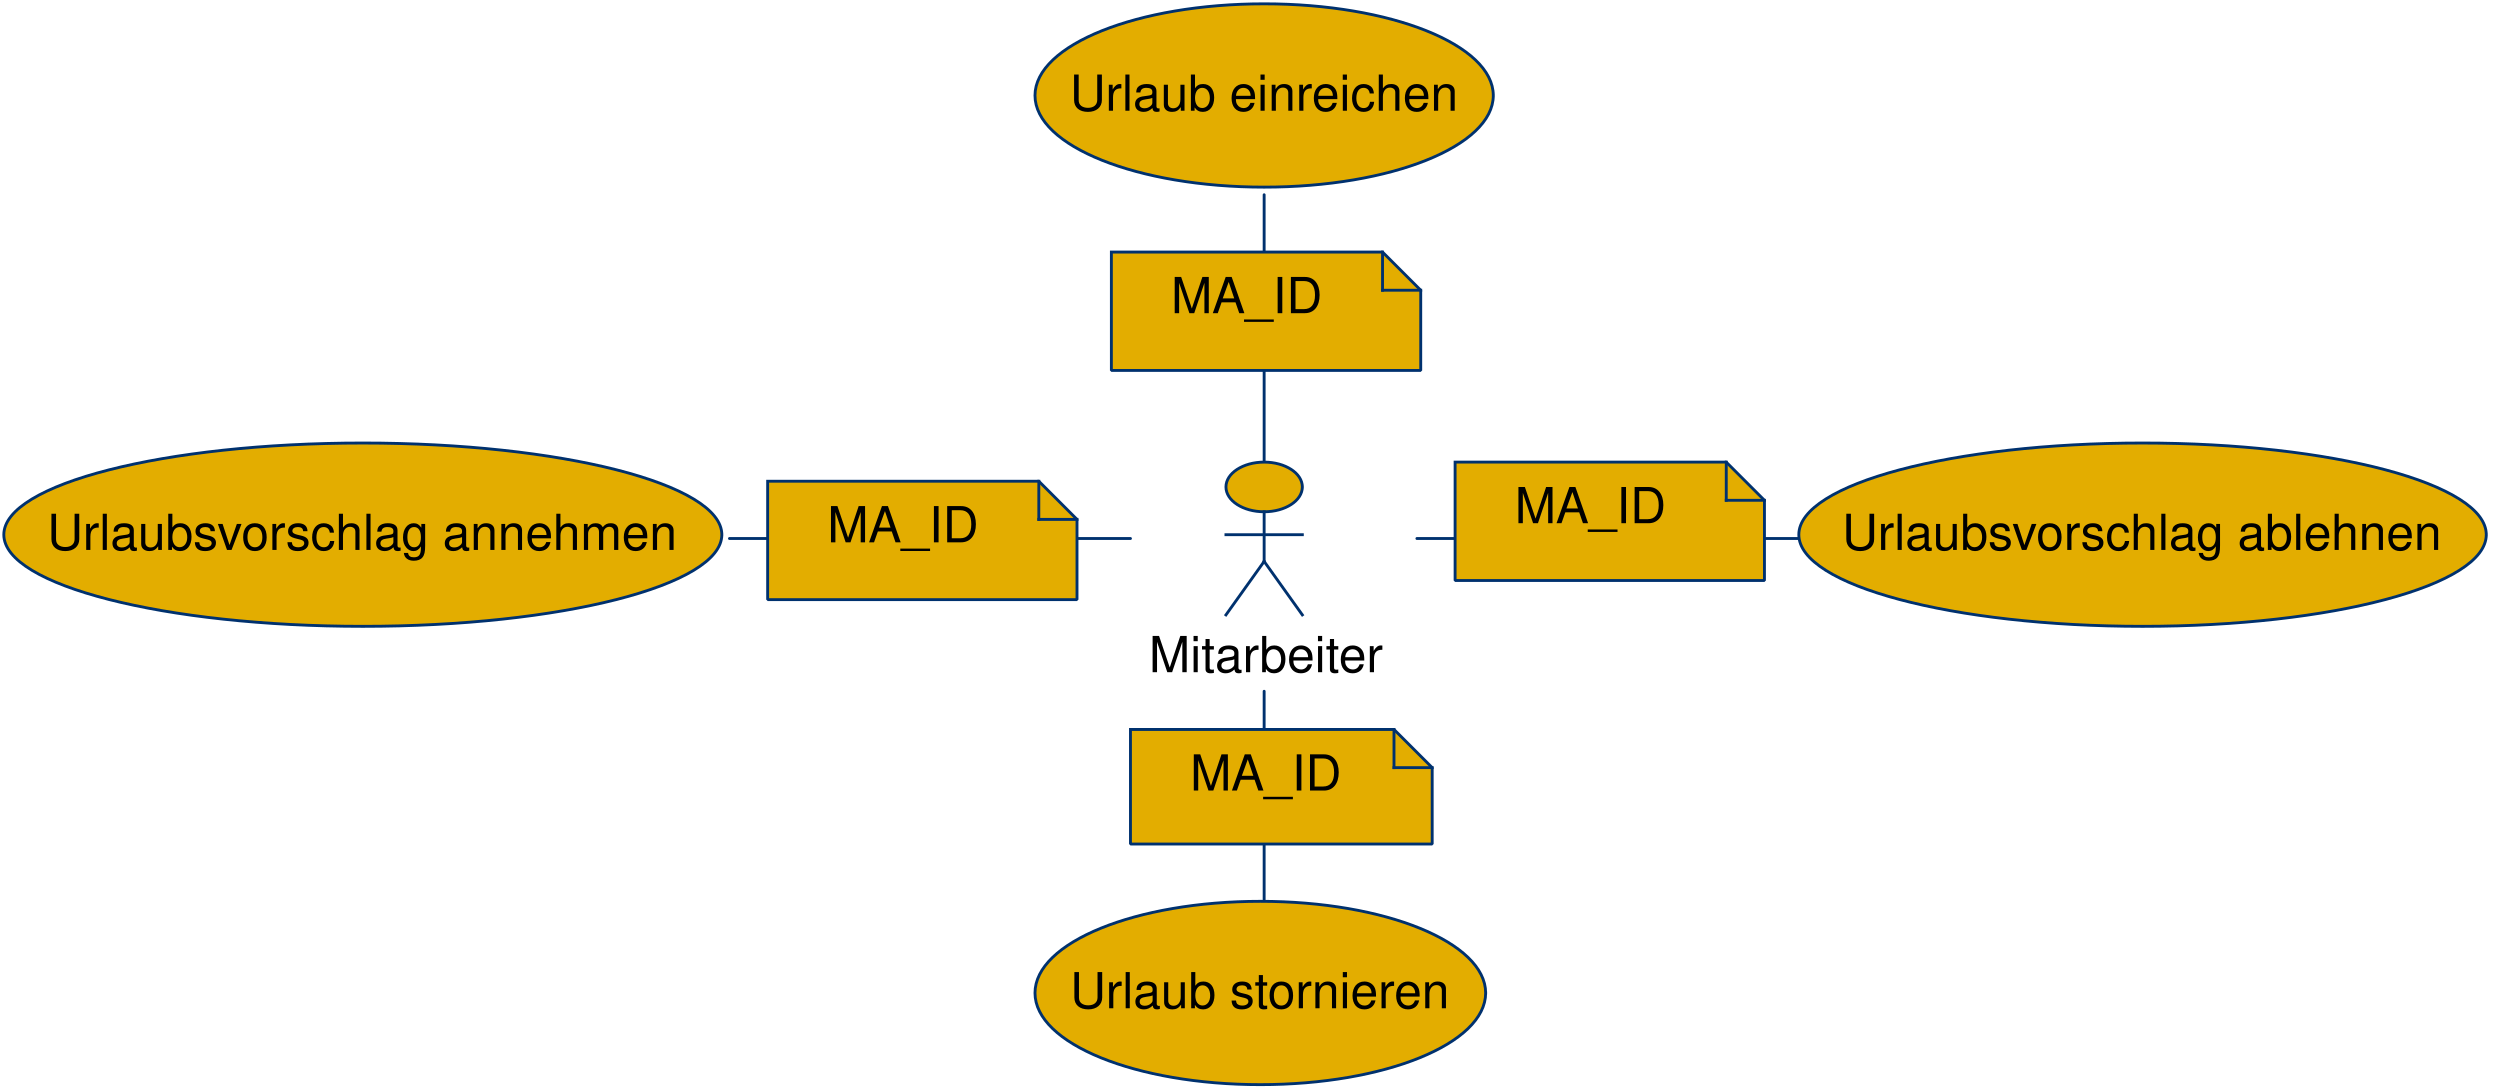
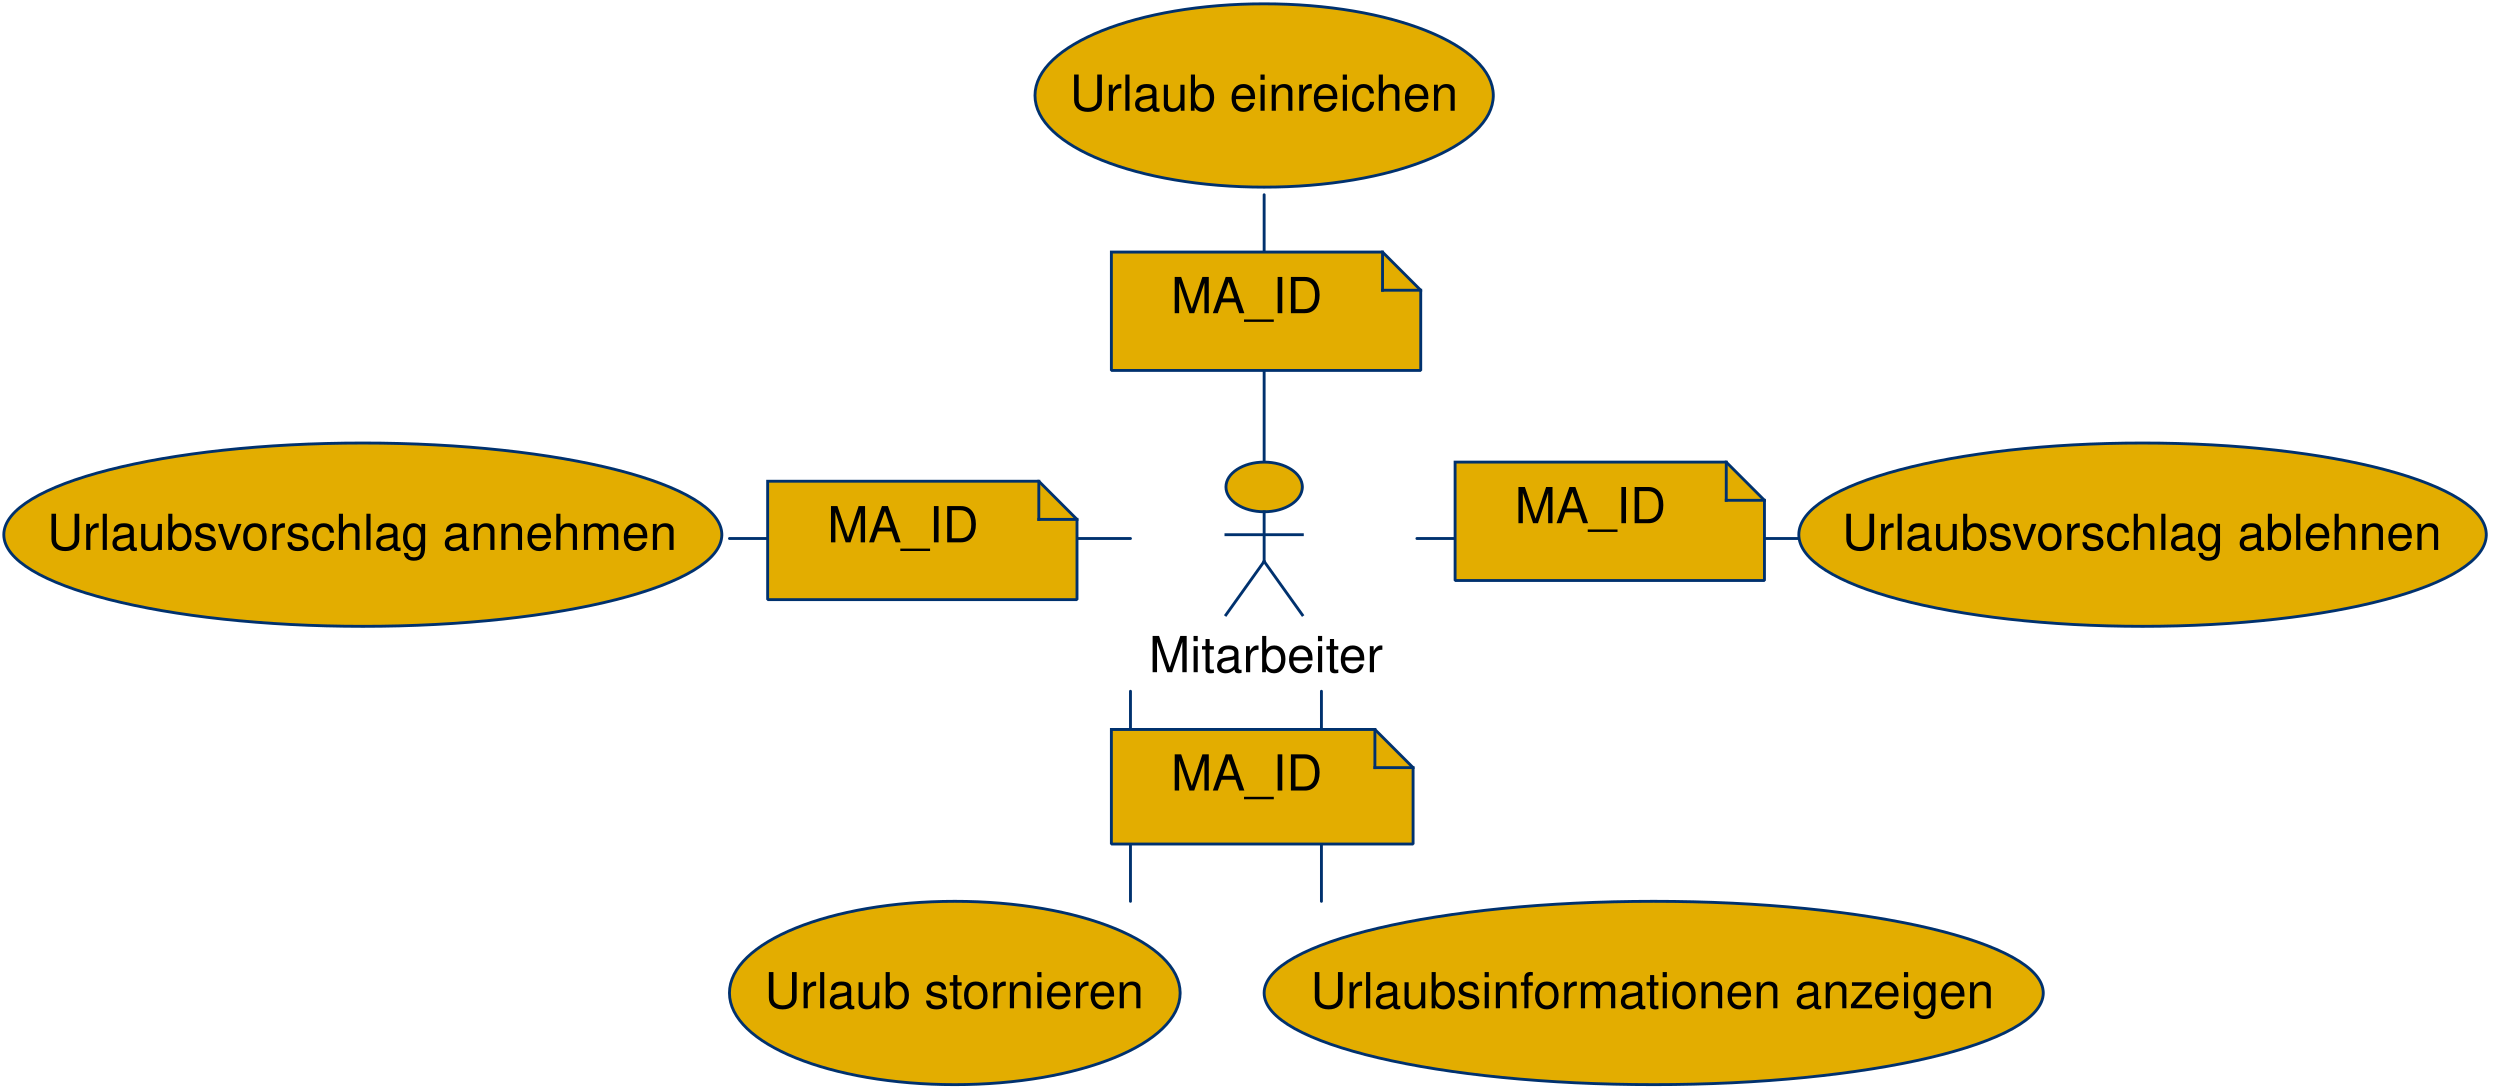
<svg xmlns="http://www.w3.org/2000/svg" width="229.306mm" height="99.836mm" viewBox="0 0 650 283" version="1.2" baseProfile="tiny">
  <defs>
</defs>
  <g fill="none" stroke="black" stroke-width="1" fill-rule="evenodd" stroke-linecap="square" stroke-linejoin="bevel">
    <g fill="none" stroke="#000000" stroke-opacity="1" stroke-width="1" stroke-linecap="square" stroke-linejoin="bevel" transform="matrix(1,0,0,1,0,0)" font-family=".Helvetica Neue DeskInterface" font-size="13" font-weight="400" font-style="normal">
</g>
    <g fill="none" stroke="#000000" stroke-opacity="1" stroke-width="1" stroke-linecap="square" stroke-linejoin="bevel" transform="matrix(1,0,0,1,0,0)" font-family=".Helvetica Neue DeskInterface" font-size="13" font-weight="400" font-style="normal">
</g>
    <g fill="none" stroke="#000000" stroke-opacity="1" stroke-width="1" stroke-linecap="square" stroke-linejoin="bevel" transform="matrix(0.992982,0,0,0.992982,800.344,467.695)" font-family=".Helvetica Neue DeskInterface" font-size="13" font-weight="400" font-style="normal">
</g>
    <g fill="none" stroke="#000000" stroke-opacity="1" stroke-width="1" stroke-linecap="square" stroke-linejoin="bevel" transform="matrix(0.992982,0,0,0.992982,800.344,467.695)" font-family=".Helvetica Neue DeskInterface" font-size="13" font-weight="400" font-style="normal">
</g>
    <g fill="none" stroke="#000000" stroke-opacity="1" stroke-width="1" stroke-linecap="square" stroke-linejoin="bevel" transform="matrix(0.992982,0,0,0.992982,800.344,467.695)" font-family=".Helvetica Neue DeskInterface" font-size="13" font-weight="400" font-style="normal">
</g>
    <g fill="none" stroke="#00316e" stroke-opacity="1" stroke-width="1" stroke-linecap="round" stroke-linejoin="round" transform="matrix(0.992982,0,0,0.992982,800.344,467.695)" font-family=".Helvetica Neue DeskInterface" font-size="13" font-weight="400" font-style="normal">
      <path vector-effect="non-scaling-stroke" fill-rule="evenodd" d="M-475,-350 L-475,-420" />
    </g>
    <g fill="none" stroke="#000000" stroke-opacity="1" stroke-width="1" stroke-linecap="square" stroke-linejoin="bevel" transform="matrix(0.992982,0,0,0.992982,800.344,467.695)" font-family=".Helvetica Neue DeskInterface" font-size="13" font-weight="400" font-style="normal">
</g>
    <g fill="none" stroke="#000000" stroke-opacity="1" stroke-width="1" stroke-linecap="square" stroke-linejoin="bevel" transform="matrix(0.992982,0,0,0.992982,800.344,467.695)" font-family=".Helvetica Neue DeskInterface" font-size="13" font-weight="400" font-style="normal">
</g>
    <g fill="none" stroke="#000000" stroke-opacity="1" stroke-width="1" stroke-linecap="square" stroke-linejoin="bevel" transform="matrix(0.992982,0,0,0.992982,800.344,467.695)" font-family=".Helvetica Neue DeskInterface" font-size="13" font-weight="400" font-style="normal">
</g>
    <g fill="none" stroke="#000000" stroke-opacity="1" stroke-width="1" stroke-linecap="square" stroke-linejoin="bevel" transform="matrix(0.992982,0,0,0.992982,800.344,467.695)" font-family=".Helvetica Neue DeskInterface" font-size="13" font-weight="400" font-style="normal">
</g>
    <g fill="none" stroke="#00316e" stroke-opacity="1" stroke-width="1" stroke-linecap="round" stroke-linejoin="round" transform="matrix(0.992982,0,0,0.992982,800.344,467.695)" font-family=".Helvetica Neue DeskInterface" font-size="13" font-weight="400" font-style="normal">
-       <path vector-effect="non-scaling-stroke" fill-rule="evenodd" d="M-475,-290 L-475,-235" />
+       <path vector-effect="non-scaling-stroke" fill-rule="evenodd" d="M-510,-290 L-510,-235" />
    </g>
    <g fill="none" stroke="#000000" stroke-opacity="1" stroke-width="1" stroke-linecap="square" stroke-linejoin="bevel" transform="matrix(0.992982,0,0,0.992982,800.344,467.695)" font-family=".Helvetica Neue DeskInterface" font-size="13" font-weight="400" font-style="normal">
</g>
    <g fill="none" stroke="#000000" stroke-opacity="1" stroke-width="1" stroke-linecap="square" stroke-linejoin="bevel" transform="matrix(0.992982,0,0,0.992982,800.344,467.695)" font-family=".Helvetica Neue DeskInterface" font-size="13" font-weight="400" font-style="normal">
</g>
    <g fill="none" stroke="#000000" stroke-opacity="1" stroke-width="1" stroke-linecap="square" stroke-linejoin="bevel" transform="matrix(0.992982,0,0,0.992982,800.344,467.695)" font-family=".Helvetica Neue DeskInterface" font-size="13" font-weight="400" font-style="normal">
</g>
    <g fill="none" stroke="#000000" stroke-opacity="1" stroke-width="1" stroke-linecap="square" stroke-linejoin="bevel" transform="matrix(0.992982,0,0,0.992982,800.344,467.695)" font-family=".Helvetica Neue DeskInterface" font-size="13" font-weight="400" font-style="normal">
</g>
    <g fill="none" stroke="#00316e" stroke-opacity="1" stroke-width="1" stroke-linecap="round" stroke-linejoin="round" transform="matrix(0.992982,0,0,0.992982,800.344,467.695)" font-family=".Helvetica Neue DeskInterface" font-size="13" font-weight="400" font-style="normal">
      <path vector-effect="non-scaling-stroke" fill-rule="evenodd" d="M-510,-330 L-615,-330" />
    </g>
    <g fill="none" stroke="#000000" stroke-opacity="1" stroke-width="1" stroke-linecap="square" stroke-linejoin="bevel" transform="matrix(0.992982,0,0,0.992982,800.344,467.695)" font-family=".Helvetica Neue DeskInterface" font-size="13" font-weight="400" font-style="normal">
</g>
    <g fill="none" stroke="#000000" stroke-opacity="1" stroke-width="1" stroke-linecap="square" stroke-linejoin="bevel" transform="matrix(0.992982,0,0,0.992982,800.344,467.695)" font-family=".Helvetica Neue DeskInterface" font-size="13" font-weight="400" font-style="normal">
</g>
    <g fill="none" stroke="#000000" stroke-opacity="1" stroke-width="1" stroke-linecap="square" stroke-linejoin="bevel" transform="matrix(0.992982,0,0,0.992982,800.344,467.695)" font-family=".Helvetica Neue DeskInterface" font-size="13" font-weight="400" font-style="normal">
</g>
    <g fill="none" stroke="#000000" stroke-opacity="1" stroke-width="1" stroke-linecap="square" stroke-linejoin="bevel" transform="matrix(0.992982,0,0,0.992982,800.344,467.695)" font-family=".Helvetica Neue DeskInterface" font-size="13" font-weight="400" font-style="normal">
</g>
    <g fill="none" stroke="#00316e" stroke-opacity="1" stroke-width="1" stroke-linecap="round" stroke-linejoin="round" transform="matrix(0.992982,0,0,0.992982,800.344,467.695)" font-family=".Helvetica Neue DeskInterface" font-size="13" font-weight="400" font-style="normal">
      <path vector-effect="non-scaling-stroke" fill-rule="evenodd" d="M-435,-330 L-335,-330" />
+     </g>
+     <g fill="none" stroke="#000000" stroke-opacity="1" stroke-width="1" stroke-linecap="square" stroke-linejoin="bevel" transform="matrix(0.992982,0,0,0.992982,800.344,467.695)" font-family=".Helvetica Neue DeskInterface" font-size="13" font-weight="400" font-style="normal">
+ </g>
+     <g fill="none" stroke="#000000" stroke-opacity="1" stroke-width="1" stroke-linecap="square" stroke-linejoin="bevel" transform="matrix(0.992982,0,0,0.992982,328.677,234.344)" font-family=".Helvetica Neue DeskInterface" font-size="13" font-weight="400" font-style="normal">
+ </g>
+     <g fill="#e3ad00" fill-opacity="1" stroke="#00316e" stroke-opacity="1" stroke-width="1" stroke-linecap="square" stroke-linejoin="bevel" transform="matrix(0.992982,0,0,0.992982,328.677,234.344)" font-family="Helvetica" font-size="13" font-weight="400" font-style="normal">
+       <path vector-effect="non-scaling-stroke" fill-rule="evenodd" d="M204,24 C204,37.255 158.333,48 102,48 C45.667,48 0,37.255 0,24 C0,10.745 45.667,0 102,0 C158.333,0 204,10.745 204,24 " />
+     </g>
+     <g fill="#e3ad00" fill-opacity="1" stroke="#000000" stroke-opacity="1" stroke-width="1" stroke-linecap="square" stroke-linejoin="bevel" transform="matrix(0.992982,0,0,0.992982,328.677,234.344)" font-family="Helvetica" font-size="13" font-weight="400" font-style="normal">
+       <text fill="#000000" fill-opacity="1" stroke="none" xml:space="preserve" x="12.156" y="28" font-family="Helvetica" font-size="13" font-weight="400" font-style="normal">Urlaubsinformationen anzeigen</text>
+     </g>
+     <g fill="none" stroke="#000000" stroke-opacity="1" stroke-width="1" stroke-linecap="square" stroke-linejoin="bevel" transform="matrix(0.992982,0,0,0.992982,328.677,234.344)" font-family=".Helvetica Neue DeskInterface" font-size="13" font-weight="400" font-style="normal">
+ </g>
+     <g fill="none" stroke="#000000" stroke-opacity="1" stroke-width="1" stroke-linecap="square" stroke-linejoin="bevel" transform="matrix(0.992982,0,0,0.992982,800.344,467.695)" font-family=".Helvetica Neue DeskInterface" font-size="13" font-weight="400" font-style="normal">
+ </g>
+     <g fill="none" stroke="#000000" stroke-opacity="1" stroke-width="1" stroke-linecap="square" stroke-linejoin="bevel" transform="matrix(0.992982,0,0,0.992982,800.344,467.695)" font-family=".Helvetica Neue DeskInterface" font-size="13" font-weight="400" font-style="normal">
+ </g>
+     <g fill="none" stroke="#000000" stroke-opacity="1" stroke-width="1" stroke-linecap="square" stroke-linejoin="bevel" transform="matrix(0.992982,0,0,0.992982,800.344,467.695)" font-family=".Helvetica Neue DeskInterface" font-size="13" font-weight="400" font-style="normal">
+ </g>
+     <g fill="none" stroke="#00316e" stroke-opacity="1" stroke-width="1" stroke-linecap="round" stroke-linejoin="round" transform="matrix(0.992982,0,0,0.992982,800.344,467.695)" font-family=".Helvetica Neue DeskInterface" font-size="13" font-weight="400" font-style="normal">
+       <path vector-effect="non-scaling-stroke" fill-rule="evenodd" d="M-460,-290 L-460,-235" />
    </g>
    <g fill="none" stroke="#000000" stroke-opacity="1" stroke-width="1" stroke-linecap="square" stroke-linejoin="bevel" transform="matrix(0.992982,0,0,0.992982,800.344,467.695)" font-family=".Helvetica Neue DeskInterface" font-size="13" font-weight="400" font-style="normal">
</g>
    <g fill="none" stroke="#000000" stroke-opacity="1" stroke-width="1" stroke-linecap="square" stroke-linejoin="bevel" transform="matrix(0.992982,0,0,0.992982,293.923,120.151)" font-family=".Helvetica Neue DeskInterface" font-size="13" font-weight="400" font-style="normal">
</g>
    <g fill="#e3ad00" fill-opacity="1" stroke="#00316e" stroke-opacity="1" stroke-width="1" stroke-linecap="square" stroke-linejoin="bevel" transform="matrix(0.992982,0,0,0.992982,293.923,120.151)" font-family="Helvetica" font-size="13" font-weight="400" font-style="normal">
      <path vector-effect="non-scaling-stroke" fill-rule="evenodd" d="M45,6.5 C45,10.09 40.523,13 35,13 C29.477,13 25,10.09 25,6.5 C25,2.91 29.477,0 35,0 C40.523,0 45,2.91 45,6.5 " />
      <polyline fill="none" vector-effect="non-scaling-stroke" points="35,13 35,26 " />
      <polyline fill="none" vector-effect="non-scaling-stroke" points="35,26 25,40 " />
      <polyline fill="none" vector-effect="non-scaling-stroke" points="35,26 45,40 " />
      <polyline fill="none" vector-effect="non-scaling-stroke" points="25,19 45,19 " />
    </g>
    <g fill="#e3ad00" fill-opacity="1" stroke="#000000" stroke-opacity="1" stroke-width="1" stroke-linecap="square" stroke-linejoin="bevel" transform="matrix(0.992982,0,0,0.992982,293.923,120.151)" font-family="Helvetica" font-size="13" font-weight="400" font-style="normal">
</g>
    <g fill="#e3ad00" fill-opacity="1" stroke="#000000" stroke-opacity="1" stroke-width="1" stroke-linecap="square" stroke-linejoin="bevel" transform="matrix(0.992982,0,0,0.992982,293.923,120.151)" font-family="Helvetica" font-size="13" font-weight="400" font-style="normal">
      <text fill="#000000" fill-opacity="1" stroke="none" xml:space="preserve" x="4.828" y="55" font-family="Helvetica" font-size="13" font-weight="400" font-style="normal">Mitarbeiter</text>
    </g>
    <g fill="#e3ad00" fill-opacity="1" stroke="#000000" stroke-opacity="1" stroke-width="1" stroke-linecap="square" stroke-linejoin="bevel" transform="matrix(0.992982,0,0,0.992982,293.923,120.151)" font-family="Helvetica" font-size="13" font-weight="400" font-style="normal">
</g>
    <g fill="#e3ad00" fill-opacity="1" stroke="#000000" stroke-opacity="1" stroke-width="1" stroke-linecap="square" stroke-linejoin="bevel" transform="matrix(1,0,0,1,0,0)" font-family="Helvetica" font-size="13" font-weight="400" font-style="normal">
</g>
    <g fill="#e3ad00" fill-opacity="1" stroke="#000000" stroke-opacity="1" stroke-width="1" stroke-linecap="square" stroke-linejoin="bevel" transform="matrix(0.992982,0,0,0.992982,293.923,120.151)" font-family="Helvetica" font-size="13" font-weight="400" font-style="normal">
</g>
    <g fill="none" stroke="#000000" stroke-opacity="1" stroke-width="1" stroke-linecap="square" stroke-linejoin="bevel" transform="matrix(0.992982,0,0,0.992982,293.923,120.151)" font-family=".Helvetica Neue DeskInterface" font-size="13" font-weight="400" font-style="normal">
</g>
    <g fill="none" stroke="#000000" stroke-opacity="1" stroke-width="1" stroke-linecap="square" stroke-linejoin="bevel" transform="matrix(0.992982,0,0,0.992982,269.098,0.992982)" font-family=".Helvetica Neue DeskInterface" font-size="13" font-weight="400" font-style="normal">
</g>
    <g fill="#e3ad00" fill-opacity="1" stroke="#00316e" stroke-opacity="1" stroke-width="1" stroke-linecap="square" stroke-linejoin="bevel" transform="matrix(0.992982,0,0,0.992982,269.098,0.992982)" font-family="Helvetica" font-size="13" font-weight="400" font-style="normal">
      <path vector-effect="non-scaling-stroke" fill-rule="evenodd" d="M120,24 C120,37.255 93.137,48 60,48 C26.863,48 0,37.255 0,24 C0,10.745 26.863,0 60,0 C93.137,0 120,10.745 120,24 " />
    </g>
    <g fill="#e3ad00" fill-opacity="1" stroke="#000000" stroke-opacity="1" stroke-width="1" stroke-linecap="square" stroke-linejoin="bevel" transform="matrix(0.992982,0,0,0.992982,269.098,0.992982)" font-family="Helvetica" font-size="13" font-weight="400" font-style="normal">
      <text fill="#000000" fill-opacity="1" stroke="none" xml:space="preserve" x="9.125" y="28" font-family="Helvetica" font-size="13" font-weight="400" font-style="normal">Urlaub einreichen</text>
    </g>
    <g fill="none" stroke="#000000" stroke-opacity="1" stroke-width="1" stroke-linecap="square" stroke-linejoin="bevel" transform="matrix(0.992982,0,0,0.992982,269.098,0.992982)" font-family=".Helvetica Neue DeskInterface" font-size="13" font-weight="400" font-style="normal">
</g>
-     <g fill="none" stroke="#000000" stroke-opacity="1" stroke-width="1" stroke-linecap="square" stroke-linejoin="bevel" transform="matrix(0.992982,0,0,0.992982,269.098,234.344)" font-family=".Helvetica Neue DeskInterface" font-size="13" font-weight="400" font-style="normal">
- </g>
-     <g fill="#e3ad00" fill-opacity="1" stroke="#00316e" stroke-opacity="1" stroke-width="1" stroke-linecap="square" stroke-linejoin="bevel" transform="matrix(0.992982,0,0,0.992982,269.098,234.344)" font-family="Helvetica" font-size="13" font-weight="400" font-style="normal">
+     <g fill="none" stroke="#000000" stroke-opacity="1" stroke-width="1" stroke-linecap="square" stroke-linejoin="bevel" transform="matrix(0.992982,0,0,0.992982,189.66,234.344)" font-family=".Helvetica Neue DeskInterface" font-size="13" font-weight="400" font-style="normal">
+ </g>
+     <g fill="#e3ad00" fill-opacity="1" stroke="#00316e" stroke-opacity="1" stroke-width="1" stroke-linecap="square" stroke-linejoin="bevel" transform="matrix(0.992982,0,0,0.992982,189.66,234.344)" font-family="Helvetica" font-size="13" font-weight="400" font-style="normal">
      <path vector-effect="non-scaling-stroke" fill-rule="evenodd" d="M118,24 C118,37.255 91.585,48 59,48 C26.415,48 0,37.255 0,24 C0,10.745 26.415,0 59,0 C91.585,0 118,10.745 118,24 " />
    </g>
-     <g fill="#e3ad00" fill-opacity="1" stroke="#000000" stroke-opacity="1" stroke-width="1" stroke-linecap="square" stroke-linejoin="bevel" transform="matrix(0.992982,0,0,0.992982,269.098,234.344)" font-family="Helvetica" font-size="13" font-weight="400" font-style="normal">
+     <g fill="#e3ad00" fill-opacity="1" stroke="#000000" stroke-opacity="1" stroke-width="1" stroke-linecap="square" stroke-linejoin="bevel" transform="matrix(0.992982,0,0,0.992982,189.66,234.344)" font-family="Helvetica" font-size="13" font-weight="400" font-style="normal">
      <text fill="#000000" fill-opacity="1" stroke="none" xml:space="preserve" x="9.203" y="28" font-family="Helvetica" font-size="13" font-weight="400" font-style="normal">Urlaub stornieren</text>
    </g>
-     <g fill="none" stroke="#000000" stroke-opacity="1" stroke-width="1" stroke-linecap="square" stroke-linejoin="bevel" transform="matrix(0.992982,0,0,0.992982,269.098,234.344)" font-family=".Helvetica Neue DeskInterface" font-size="13" font-weight="400" font-style="normal">
+     <g fill="none" stroke="#000000" stroke-opacity="1" stroke-width="1" stroke-linecap="square" stroke-linejoin="bevel" transform="matrix(0.992982,0,0,0.992982,189.66,234.344)" font-family=".Helvetica Neue DeskInterface" font-size="13" font-weight="400" font-style="normal">
</g>
    <g fill="none" stroke="#000000" stroke-opacity="1" stroke-width="1" stroke-linecap="square" stroke-linejoin="bevel" transform="matrix(0.992982,0,0,0.992982,0.992982,115.186)" font-family=".Helvetica Neue DeskInterface" font-size="13" font-weight="400" font-style="normal">
</g>
    <g fill="#e3ad00" fill-opacity="1" stroke="#00316e" stroke-opacity="1" stroke-width="1" stroke-linecap="square" stroke-linejoin="bevel" transform="matrix(0.992982,0,0,0.992982,0.992982,115.186)" font-family="Helvetica" font-size="13" font-weight="400" font-style="normal">
      <path vector-effect="non-scaling-stroke" fill-rule="evenodd" d="M188,24 C188,37.255 145.915,48 94,48 C42.085,48 0,37.255 0,24 C0,10.745 42.085,0 94,0 C145.915,0 188,10.745 188,24 " />
    </g>
    <g fill="#e3ad00" fill-opacity="1" stroke="#000000" stroke-opacity="1" stroke-width="1" stroke-linecap="square" stroke-linejoin="bevel" transform="matrix(0.992982,0,0,0.992982,0.992982,115.186)" font-family="Helvetica" font-size="13" font-weight="400" font-style="normal">
      <text fill="#000000" fill-opacity="1" stroke="none" xml:space="preserve" x="11.359" y="28" font-family="Helvetica" font-size="13" font-weight="400" font-style="normal">Urlaubsvorschlag annehmen</text>
    </g>
    <g fill="none" stroke="#000000" stroke-opacity="1" stroke-width="1" stroke-linecap="square" stroke-linejoin="bevel" transform="matrix(0.992982,0,0,0.992982,0.992982,115.186)" font-family=".Helvetica Neue DeskInterface" font-size="13" font-weight="400" font-style="normal">
</g>
    <g fill="none" stroke="#000000" stroke-opacity="1" stroke-width="1" stroke-linecap="square" stroke-linejoin="bevel" transform="matrix(0.992982,0,0,0.992982,467.695,115.186)" font-family=".Helvetica Neue DeskInterface" font-size="13" font-weight="400" font-style="normal">
</g>
    <g fill="#e3ad00" fill-opacity="1" stroke="#00316e" stroke-opacity="1" stroke-width="1" stroke-linecap="square" stroke-linejoin="bevel" transform="matrix(0.992982,0,0,0.992982,467.695,115.186)" font-family="Helvetica" font-size="13" font-weight="400" font-style="normal">
      <path vector-effect="non-scaling-stroke" fill-rule="evenodd" d="M180,24 C180,37.255 139.706,48 90,48 C40.294,48 0,37.255 0,24 C0,10.745 40.294,0 90,0 C139.706,0 180,10.745 180,24 " />
    </g>
    <g fill="#e3ad00" fill-opacity="1" stroke="#000000" stroke-opacity="1" stroke-width="1" stroke-linecap="square" stroke-linejoin="bevel" transform="matrix(0.992982,0,0,0.992982,467.695,115.186)" font-family="Helvetica" font-size="13" font-weight="400" font-style="normal">
      <text fill="#000000" fill-opacity="1" stroke="none" xml:space="preserve" x="11.328" y="28" font-family="Helvetica" font-size="13" font-weight="400" font-style="normal">Urlaubsvorschlag ablehnen</text>
    </g>
    <g fill="none" stroke="#000000" stroke-opacity="1" stroke-width="1" stroke-linecap="square" stroke-linejoin="bevel" transform="matrix(0.992982,0,0,0.992982,467.695,115.186)" font-family=".Helvetica Neue DeskInterface" font-size="13" font-weight="400" font-style="normal">
</g>
    <g fill="none" stroke="#000000" stroke-opacity="1" stroke-width="1" stroke-linecap="square" stroke-linejoin="bevel" transform="matrix(0.992982,0,0,0.992982,378.326,120.151)" font-family=".Helvetica Neue DeskInterface" font-size="13" font-weight="400" font-style="normal">
</g>
    <g fill="#e3ad00" fill-opacity="1" stroke="#00316e" stroke-opacity="1" stroke-width="1" stroke-linecap="square" stroke-linejoin="bevel" transform="matrix(0.992982,0,0,0.992982,378.326,120.151)" font-family=".Helvetica Neue DeskInterface" font-size="13" font-weight="400" font-style="normal">
      <path vector-effect="non-scaling-stroke" fill-rule="evenodd" d="M0,0 L0,31 L81,31 L81,10 L71,0 L0,0" />
      <polyline fill="none" vector-effect="non-scaling-stroke" points="71,0 71,10 " />
      <polyline fill="none" vector-effect="non-scaling-stroke" points="71,10 81,10 " />
    </g>
    <g fill="#e3ad00" fill-opacity="1" stroke="#000000" stroke-opacity="1" stroke-width="1" stroke-linecap="square" stroke-linejoin="bevel" transform="matrix(0.992982,0,0,0.992982,378.326,120.151)" font-family="Helvetica" font-size="13" font-weight="400" font-style="normal">
</g>
    <g fill="#e3ad00" fill-opacity="1" stroke="#000000" stroke-opacity="1" stroke-width="1" stroke-linecap="square" stroke-linejoin="bevel" transform="matrix(0.992982,0,0,0.992982,378.326,120.151)" font-family="Helvetica" font-size="13" font-weight="400" font-style="normal">
      <text fill="#000000" fill-opacity="1" stroke="none" xml:space="preserve" x="12" y="16" font-family="Helvetica" font-size="13" font-weight="400" font-style="normal"> MA_ID</text>
    </g>
    <g fill="#e3ad00" fill-opacity="1" stroke="#000000" stroke-opacity="1" stroke-width="1" stroke-linecap="square" stroke-linejoin="bevel" transform="matrix(0.992982,0,0,0.992982,378.326,120.151)" font-family="Helvetica" font-size="13" font-weight="400" font-style="normal">
</g>
    <g fill="#e3ad00" fill-opacity="1" stroke="#000000" stroke-opacity="1" stroke-width="1" stroke-linecap="square" stroke-linejoin="bevel" transform="matrix(1,0,0,1,0,0)" font-family="Helvetica" font-size="13" font-weight="400" font-style="normal">
</g>
    <g fill="#e3ad00" fill-opacity="1" stroke="#000000" stroke-opacity="1" stroke-width="1" stroke-linecap="square" stroke-linejoin="bevel" transform="matrix(0.992982,0,0,0.992982,378.326,120.151)" font-family="Helvetica" font-size="13" font-weight="400" font-style="normal">
</g>
    <g fill="none" stroke="#000000" stroke-opacity="1" stroke-width="1" stroke-linecap="square" stroke-linejoin="bevel" transform="matrix(0.992982,0,0,0.992982,378.326,120.151)" font-family=".Helvetica Neue DeskInterface" font-size="13" font-weight="400" font-style="normal">
</g>
-     <g fill="none" stroke="#000000" stroke-opacity="1" stroke-width="1" stroke-linecap="square" stroke-linejoin="bevel" transform="matrix(0.992982,0,0,0.992982,293.923,189.66)" font-family=".Helvetica Neue DeskInterface" font-size="13" font-weight="400" font-style="normal">
- </g>
-     <g fill="#e3ad00" fill-opacity="1" stroke="#00316e" stroke-opacity="1" stroke-width="1" stroke-linecap="square" stroke-linejoin="bevel" transform="matrix(0.992982,0,0,0.992982,293.923,189.66)" font-family=".Helvetica Neue DeskInterface" font-size="13" font-weight="400" font-style="normal">
+     <g fill="none" stroke="#000000" stroke-opacity="1" stroke-width="1" stroke-linecap="square" stroke-linejoin="bevel" transform="matrix(0.992982,0,0,0.992982,288.958,189.66)" font-family=".Helvetica Neue DeskInterface" font-size="13" font-weight="400" font-style="normal">
+ </g>
+     <g fill="#e3ad00" fill-opacity="1" stroke="#00316e" stroke-opacity="1" stroke-width="1" stroke-linecap="square" stroke-linejoin="bevel" transform="matrix(0.992982,0,0,0.992982,288.958,189.66)" font-family=".Helvetica Neue DeskInterface" font-size="13" font-weight="400" font-style="normal">
      <path vector-effect="non-scaling-stroke" fill-rule="evenodd" d="M0,0 L0,30 L79,30 L79,10 L69,0 L0,0" />
      <polyline fill="none" vector-effect="non-scaling-stroke" points="69,0 69,10 " />
      <polyline fill="none" vector-effect="non-scaling-stroke" points="69,10 79,10 " />
    </g>
-     <g fill="#e3ad00" fill-opacity="1" stroke="#000000" stroke-opacity="1" stroke-width="1" stroke-linecap="square" stroke-linejoin="bevel" transform="matrix(0.992982,0,0,0.992982,293.923,189.66)" font-family="Helvetica" font-size="13" font-weight="400" font-style="normal">
- </g>
-     <g fill="#e3ad00" fill-opacity="1" stroke="#000000" stroke-opacity="1" stroke-width="1" stroke-linecap="square" stroke-linejoin="bevel" transform="matrix(0.992982,0,0,0.992982,293.923,189.66)" font-family="Helvetica" font-size="13" font-weight="400" font-style="normal">
-       <text fill="#000000" fill-opacity="1" stroke="none" xml:space="preserve" x="12" y="16" font-family="Helvetica" font-size="13" font-weight="400" font-style="normal"> MA_ID</text>
-     </g>
-     <g fill="#e3ad00" fill-opacity="1" stroke="#000000" stroke-opacity="1" stroke-width="1" stroke-linecap="square" stroke-linejoin="bevel" transform="matrix(0.992982,0,0,0.992982,293.923,189.66)" font-family="Helvetica" font-size="13" font-weight="400" font-style="normal">
- </g>
-     <g fill="#e3ad00" fill-opacity="1" stroke="#000000" stroke-opacity="1" stroke-width="1" stroke-linecap="square" stroke-linejoin="bevel" transform="matrix(1,0,0,1,0,0)" font-family="Helvetica" font-size="13" font-weight="400" font-style="normal">
- </g>
-     <g fill="#e3ad00" fill-opacity="1" stroke="#000000" stroke-opacity="1" stroke-width="1" stroke-linecap="square" stroke-linejoin="bevel" transform="matrix(0.992982,0,0,0.992982,293.923,189.66)" font-family="Helvetica" font-size="13" font-weight="400" font-style="normal">
- </g>
-     <g fill="none" stroke="#000000" stroke-opacity="1" stroke-width="1" stroke-linecap="square" stroke-linejoin="bevel" transform="matrix(0.992982,0,0,0.992982,293.923,189.66)" font-family=".Helvetica Neue DeskInterface" font-size="13" font-weight="400" font-style="normal">
+     <g fill="#e3ad00" fill-opacity="1" stroke="#000000" stroke-opacity="1" stroke-width="1" stroke-linecap="square" stroke-linejoin="bevel" transform="matrix(0.992982,0,0,0.992982,288.958,189.66)" font-family="Helvetica" font-size="13" font-weight="400" font-style="normal">
+ </g>
+     <g fill="#e3ad00" fill-opacity="1" stroke="#000000" stroke-opacity="1" stroke-width="1" stroke-linecap="square" stroke-linejoin="bevel" transform="matrix(0.992982,0,0,0.992982,288.958,189.66)" font-family="Helvetica" font-size="13" font-weight="400" font-style="normal">
+       <text fill="#000000" fill-opacity="1" stroke="none" xml:space="preserve" x="12" y="16" font-family="Helvetica" font-size="13" font-weight="400" font-style="normal"> MA_ID</text>
+     </g>
+     <g fill="#e3ad00" fill-opacity="1" stroke="#000000" stroke-opacity="1" stroke-width="1" stroke-linecap="square" stroke-linejoin="bevel" transform="matrix(0.992982,0,0,0.992982,288.958,189.66)" font-family="Helvetica" font-size="13" font-weight="400" font-style="normal">
+ </g>
+     <g fill="#e3ad00" fill-opacity="1" stroke="#000000" stroke-opacity="1" stroke-width="1" stroke-linecap="square" stroke-linejoin="bevel" transform="matrix(1,0,0,1,0,0)" font-family="Helvetica" font-size="13" font-weight="400" font-style="normal">
+ </g>
+     <g fill="#e3ad00" fill-opacity="1" stroke="#000000" stroke-opacity="1" stroke-width="1" stroke-linecap="square" stroke-linejoin="bevel" transform="matrix(0.992982,0,0,0.992982,288.958,189.66)" font-family="Helvetica" font-size="13" font-weight="400" font-style="normal">
+ </g>
+     <g fill="none" stroke="#000000" stroke-opacity="1" stroke-width="1" stroke-linecap="square" stroke-linejoin="bevel" transform="matrix(0.992982,0,0,0.992982,288.958,189.66)" font-family=".Helvetica Neue DeskInterface" font-size="13" font-weight="400" font-style="normal">
</g>
    <g fill="none" stroke="#000000" stroke-opacity="1" stroke-width="1" stroke-linecap="square" stroke-linejoin="bevel" transform="matrix(0.992982,0,0,0.992982,288.958,65.5368)" font-family=".Helvetica Neue DeskInterface" font-size="13" font-weight="400" font-style="normal">
</g>
    <g fill="#e3ad00" fill-opacity="1" stroke="#00316e" stroke-opacity="1" stroke-width="1" stroke-linecap="square" stroke-linejoin="bevel" transform="matrix(0.992982,0,0,0.992982,288.958,65.5368)" font-family=".Helvetica Neue DeskInterface" font-size="13" font-weight="400" font-style="normal">
      <path vector-effect="non-scaling-stroke" fill-rule="evenodd" d="M0,0 L0,31 L81,31 L81,10 L71,0 L0,0" />
      <polyline fill="none" vector-effect="non-scaling-stroke" points="71,0 71,10 " />
      <polyline fill="none" vector-effect="non-scaling-stroke" points="71,10 81,10 " />
    </g>
    <g fill="#e3ad00" fill-opacity="1" stroke="#000000" stroke-opacity="1" stroke-width="1" stroke-linecap="square" stroke-linejoin="bevel" transform="matrix(0.992982,0,0,0.992982,288.958,65.5368)" font-family="Helvetica" font-size="13" font-weight="400" font-style="normal">
</g>
    <g fill="#e3ad00" fill-opacity="1" stroke="#000000" stroke-opacity="1" stroke-width="1" stroke-linecap="square" stroke-linejoin="bevel" transform="matrix(0.992982,0,0,0.992982,288.958,65.5368)" font-family="Helvetica" font-size="13" font-weight="400" font-style="normal">
      <text fill="#000000" fill-opacity="1" stroke="none" xml:space="preserve" x="12" y="16" font-family="Helvetica" font-size="13" font-weight="400" font-style="normal"> MA_ID</text>
    </g>
    <g fill="#e3ad00" fill-opacity="1" stroke="#000000" stroke-opacity="1" stroke-width="1" stroke-linecap="square" stroke-linejoin="bevel" transform="matrix(0.992982,0,0,0.992982,288.958,65.5368)" font-family="Helvetica" font-size="13" font-weight="400" font-style="normal">
</g>
    <g fill="#e3ad00" fill-opacity="1" stroke="#000000" stroke-opacity="1" stroke-width="1" stroke-linecap="square" stroke-linejoin="bevel" transform="matrix(1,0,0,1,0,0)" font-family="Helvetica" font-size="13" font-weight="400" font-style="normal">
</g>
    <g fill="#e3ad00" fill-opacity="1" stroke="#000000" stroke-opacity="1" stroke-width="1" stroke-linecap="square" stroke-linejoin="bevel" transform="matrix(0.992982,0,0,0.992982,288.958,65.5368)" font-family="Helvetica" font-size="13" font-weight="400" font-style="normal">
</g>
    <g fill="none" stroke="#000000" stroke-opacity="1" stroke-width="1" stroke-linecap="square" stroke-linejoin="bevel" transform="matrix(0.992982,0,0,0.992982,288.958,65.5368)" font-family=".Helvetica Neue DeskInterface" font-size="13" font-weight="400" font-style="normal">
</g>
    <g fill="none" stroke="#000000" stroke-opacity="1" stroke-width="1" stroke-linecap="square" stroke-linejoin="bevel" transform="matrix(0.992982,0,0,0.992982,199.589,125.116)" font-family=".Helvetica Neue DeskInterface" font-size="13" font-weight="400" font-style="normal">
</g>
    <g fill="#e3ad00" fill-opacity="1" stroke="#00316e" stroke-opacity="1" stroke-width="1" stroke-linecap="square" stroke-linejoin="bevel" transform="matrix(0.992982,0,0,0.992982,199.589,125.116)" font-family=".Helvetica Neue DeskInterface" font-size="13" font-weight="400" font-style="normal">
      <path vector-effect="non-scaling-stroke" fill-rule="evenodd" d="M0,0 L0,31 L81,31 L81,10 L71,0 L0,0" />
      <polyline fill="none" vector-effect="non-scaling-stroke" points="71,0 71,10 " />
      <polyline fill="none" vector-effect="non-scaling-stroke" points="71,10 81,10 " />
    </g>
    <g fill="#e3ad00" fill-opacity="1" stroke="#000000" stroke-opacity="1" stroke-width="1" stroke-linecap="square" stroke-linejoin="bevel" transform="matrix(0.992982,0,0,0.992982,199.589,125.116)" font-family="Helvetica" font-size="13" font-weight="400" font-style="normal">
</g>
    <g fill="#e3ad00" fill-opacity="1" stroke="#000000" stroke-opacity="1" stroke-width="1" stroke-linecap="square" stroke-linejoin="bevel" transform="matrix(0.992982,0,0,0.992982,199.589,125.116)" font-family="Helvetica" font-size="13" font-weight="400" font-style="normal">
      <text fill="#000000" fill-opacity="1" stroke="none" xml:space="preserve" x="12" y="16" font-family="Helvetica" font-size="13" font-weight="400" font-style="normal"> MA_ID</text>
    </g>
    <g fill="#e3ad00" fill-opacity="1" stroke="#000000" stroke-opacity="1" stroke-width="1" stroke-linecap="square" stroke-linejoin="bevel" transform="matrix(0.992982,0,0,0.992982,199.589,125.116)" font-family="Helvetica" font-size="13" font-weight="400" font-style="normal">
</g>
    <g fill="#e3ad00" fill-opacity="1" stroke="#000000" stroke-opacity="1" stroke-width="1" stroke-linecap="square" stroke-linejoin="bevel" transform="matrix(1,0,0,1,0,0)" font-family="Helvetica" font-size="13" font-weight="400" font-style="normal">
</g>
    <g fill="#e3ad00" fill-opacity="1" stroke="#000000" stroke-opacity="1" stroke-width="1" stroke-linecap="square" stroke-linejoin="bevel" transform="matrix(0.992982,0,0,0.992982,199.589,125.116)" font-family="Helvetica" font-size="13" font-weight="400" font-style="normal">
</g>
    <g fill="none" stroke="#000000" stroke-opacity="1" stroke-width="1" stroke-linecap="square" stroke-linejoin="bevel" transform="matrix(0.992982,0,0,0.992982,199.589,125.116)" font-family=".Helvetica Neue DeskInterface" font-size="13" font-weight="400" font-style="normal">
</g>
    <g fill="none" stroke="#000000" stroke-opacity="1" stroke-width="1" stroke-linecap="square" stroke-linejoin="bevel" transform="matrix(1,0,0,1,0,0)" font-family=".Helvetica Neue DeskInterface" font-size="13" font-weight="400" font-style="normal">
</g>
  </g>
</svg>
